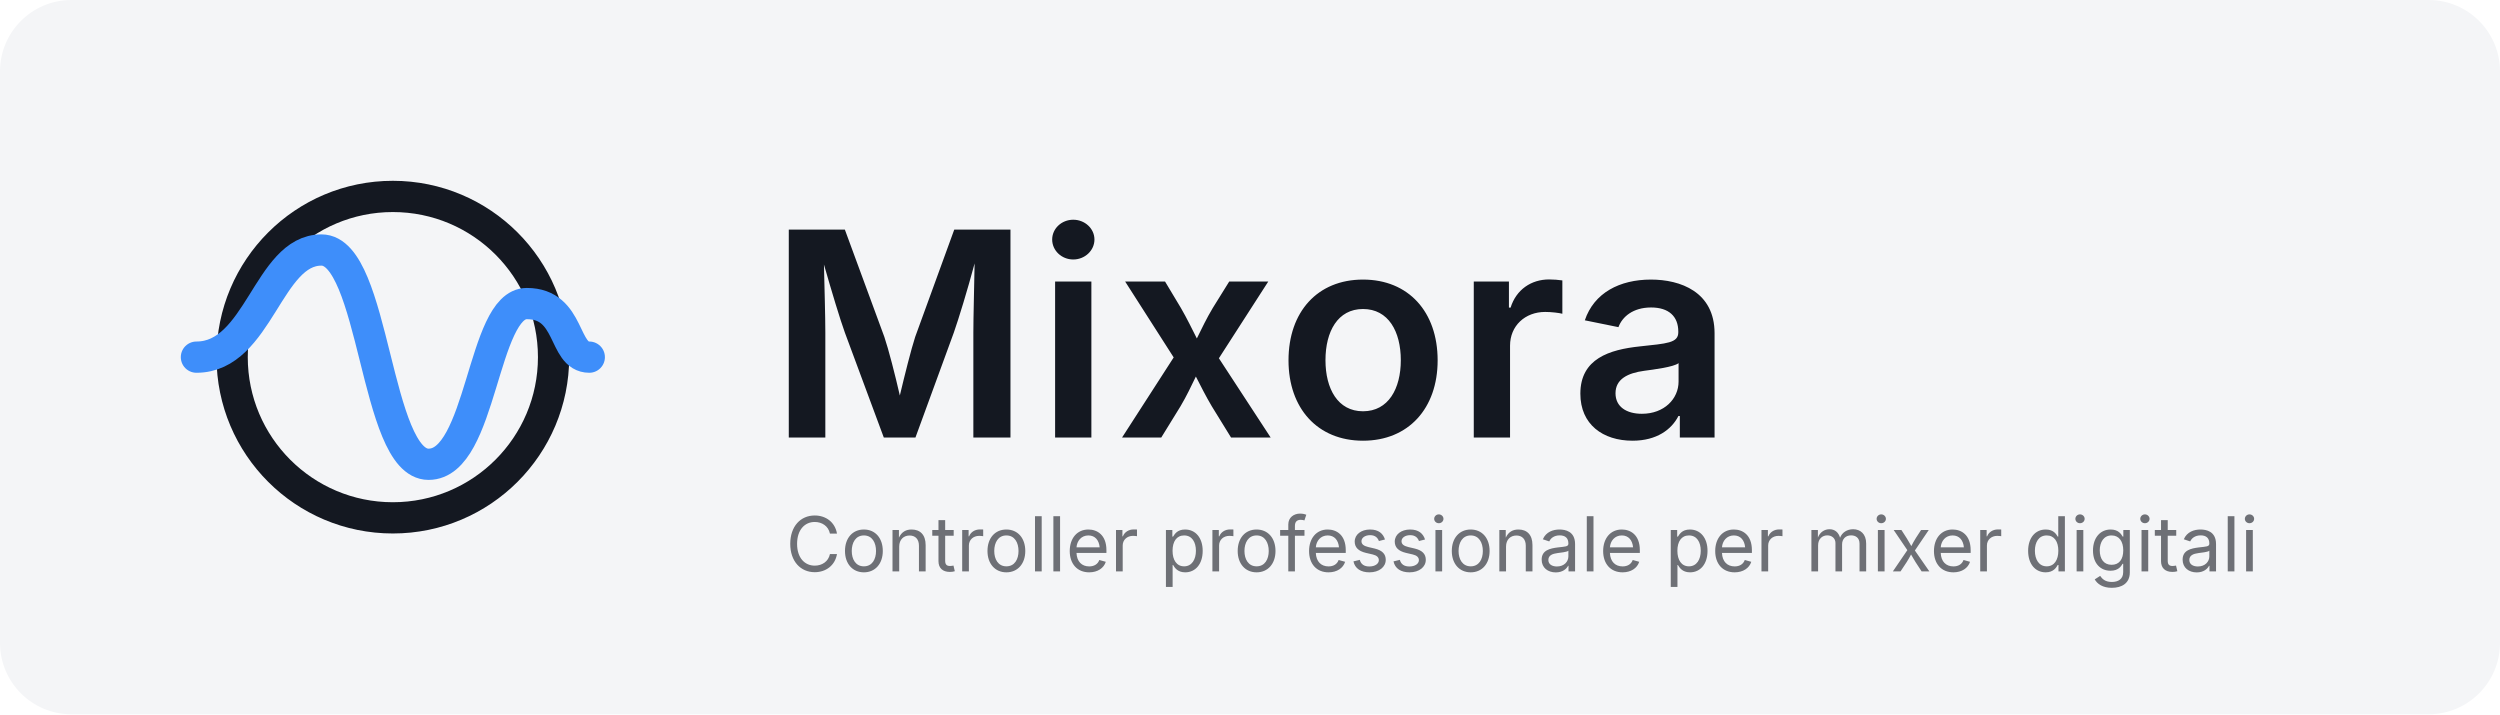
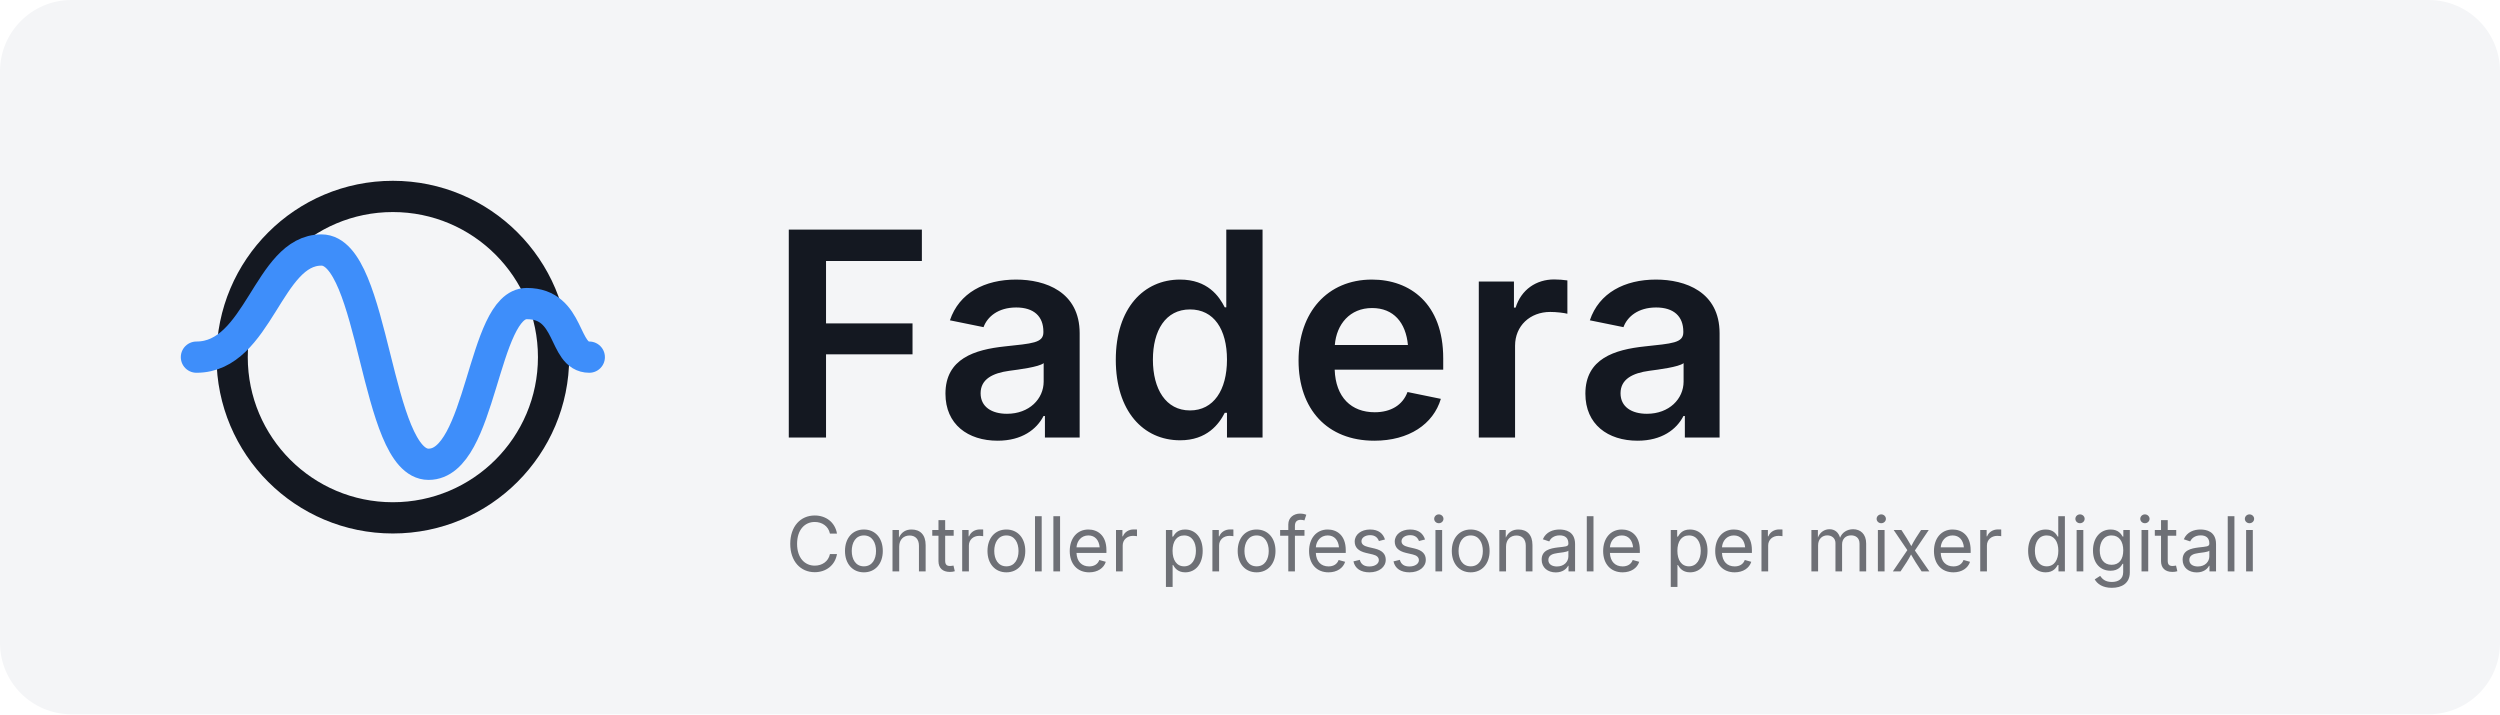
<svg xmlns="http://www.w3.org/2000/svg" width="560" height="160" viewBox="0 0 560 160">
  <rect width="560" height="160" rx="16" fill="#F4F5F7" />
  <g transform="translate(24 16) scale(2)">
    <circle cx="32" cy="32" r="18" fill="none" stroke="#141821" stroke-width="3.5" />
    <path d="M10 32 C 17 32 18 20 24 20 S 30 44 36 44 S 42 26 47 26 S 51 32 54 32" fill="none" stroke="#3E8EFA" stroke-width="3.5" stroke-linecap="round" />
  </g>
-   <text x="172" y="98" font-family="Segoe UI, Inter, Helvetica, Arial, sans-serif" font-size="64" font-weight="600" letter-spacing="1" fill="#141821">Mixora</text>
+   <text x="172" y="98" font-family="Segoe UI, Inter, Helvetica, Arial, sans-serif" font-size="64" font-weight="600" letter-spacing="1" fill="#141821">Fadera</text>
  <text x="176" y="128" font-family="Segoe UI, Inter, Helvetica, Arial, sans-serif" font-size="17" fill="#141821" fill-opacity="0.6">Controller professionale per mixer digitali</text>
</svg>
